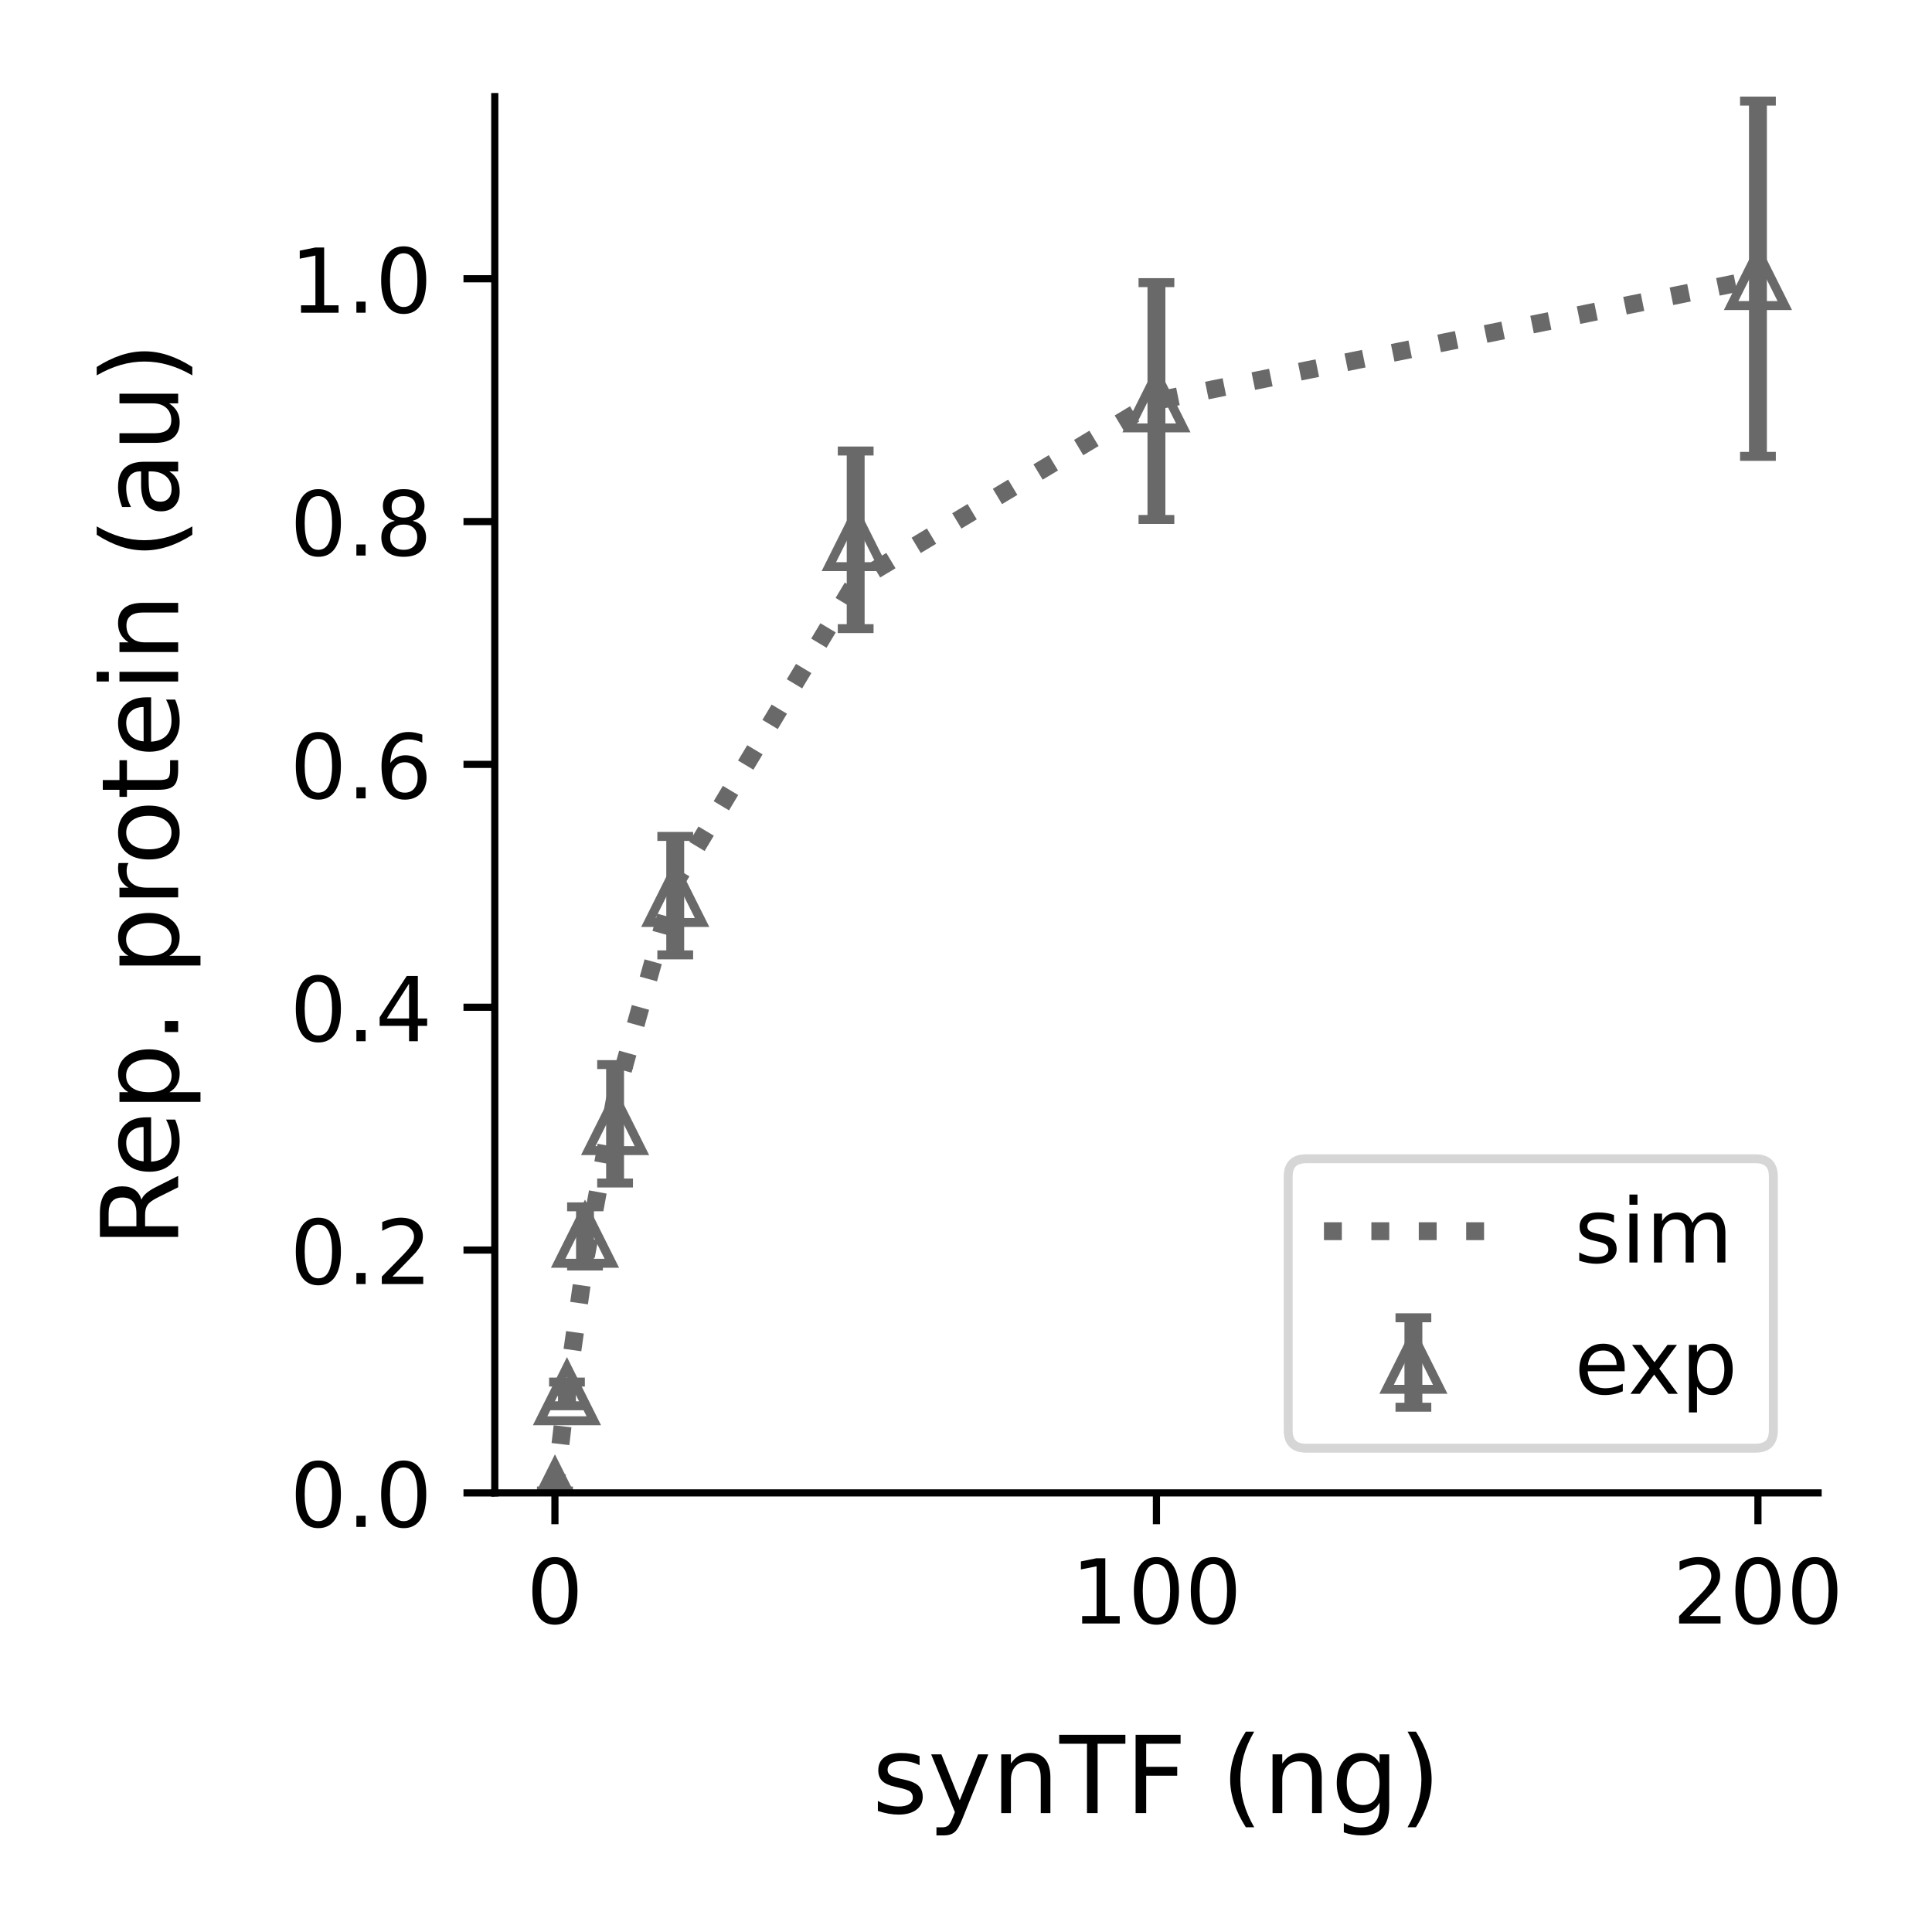
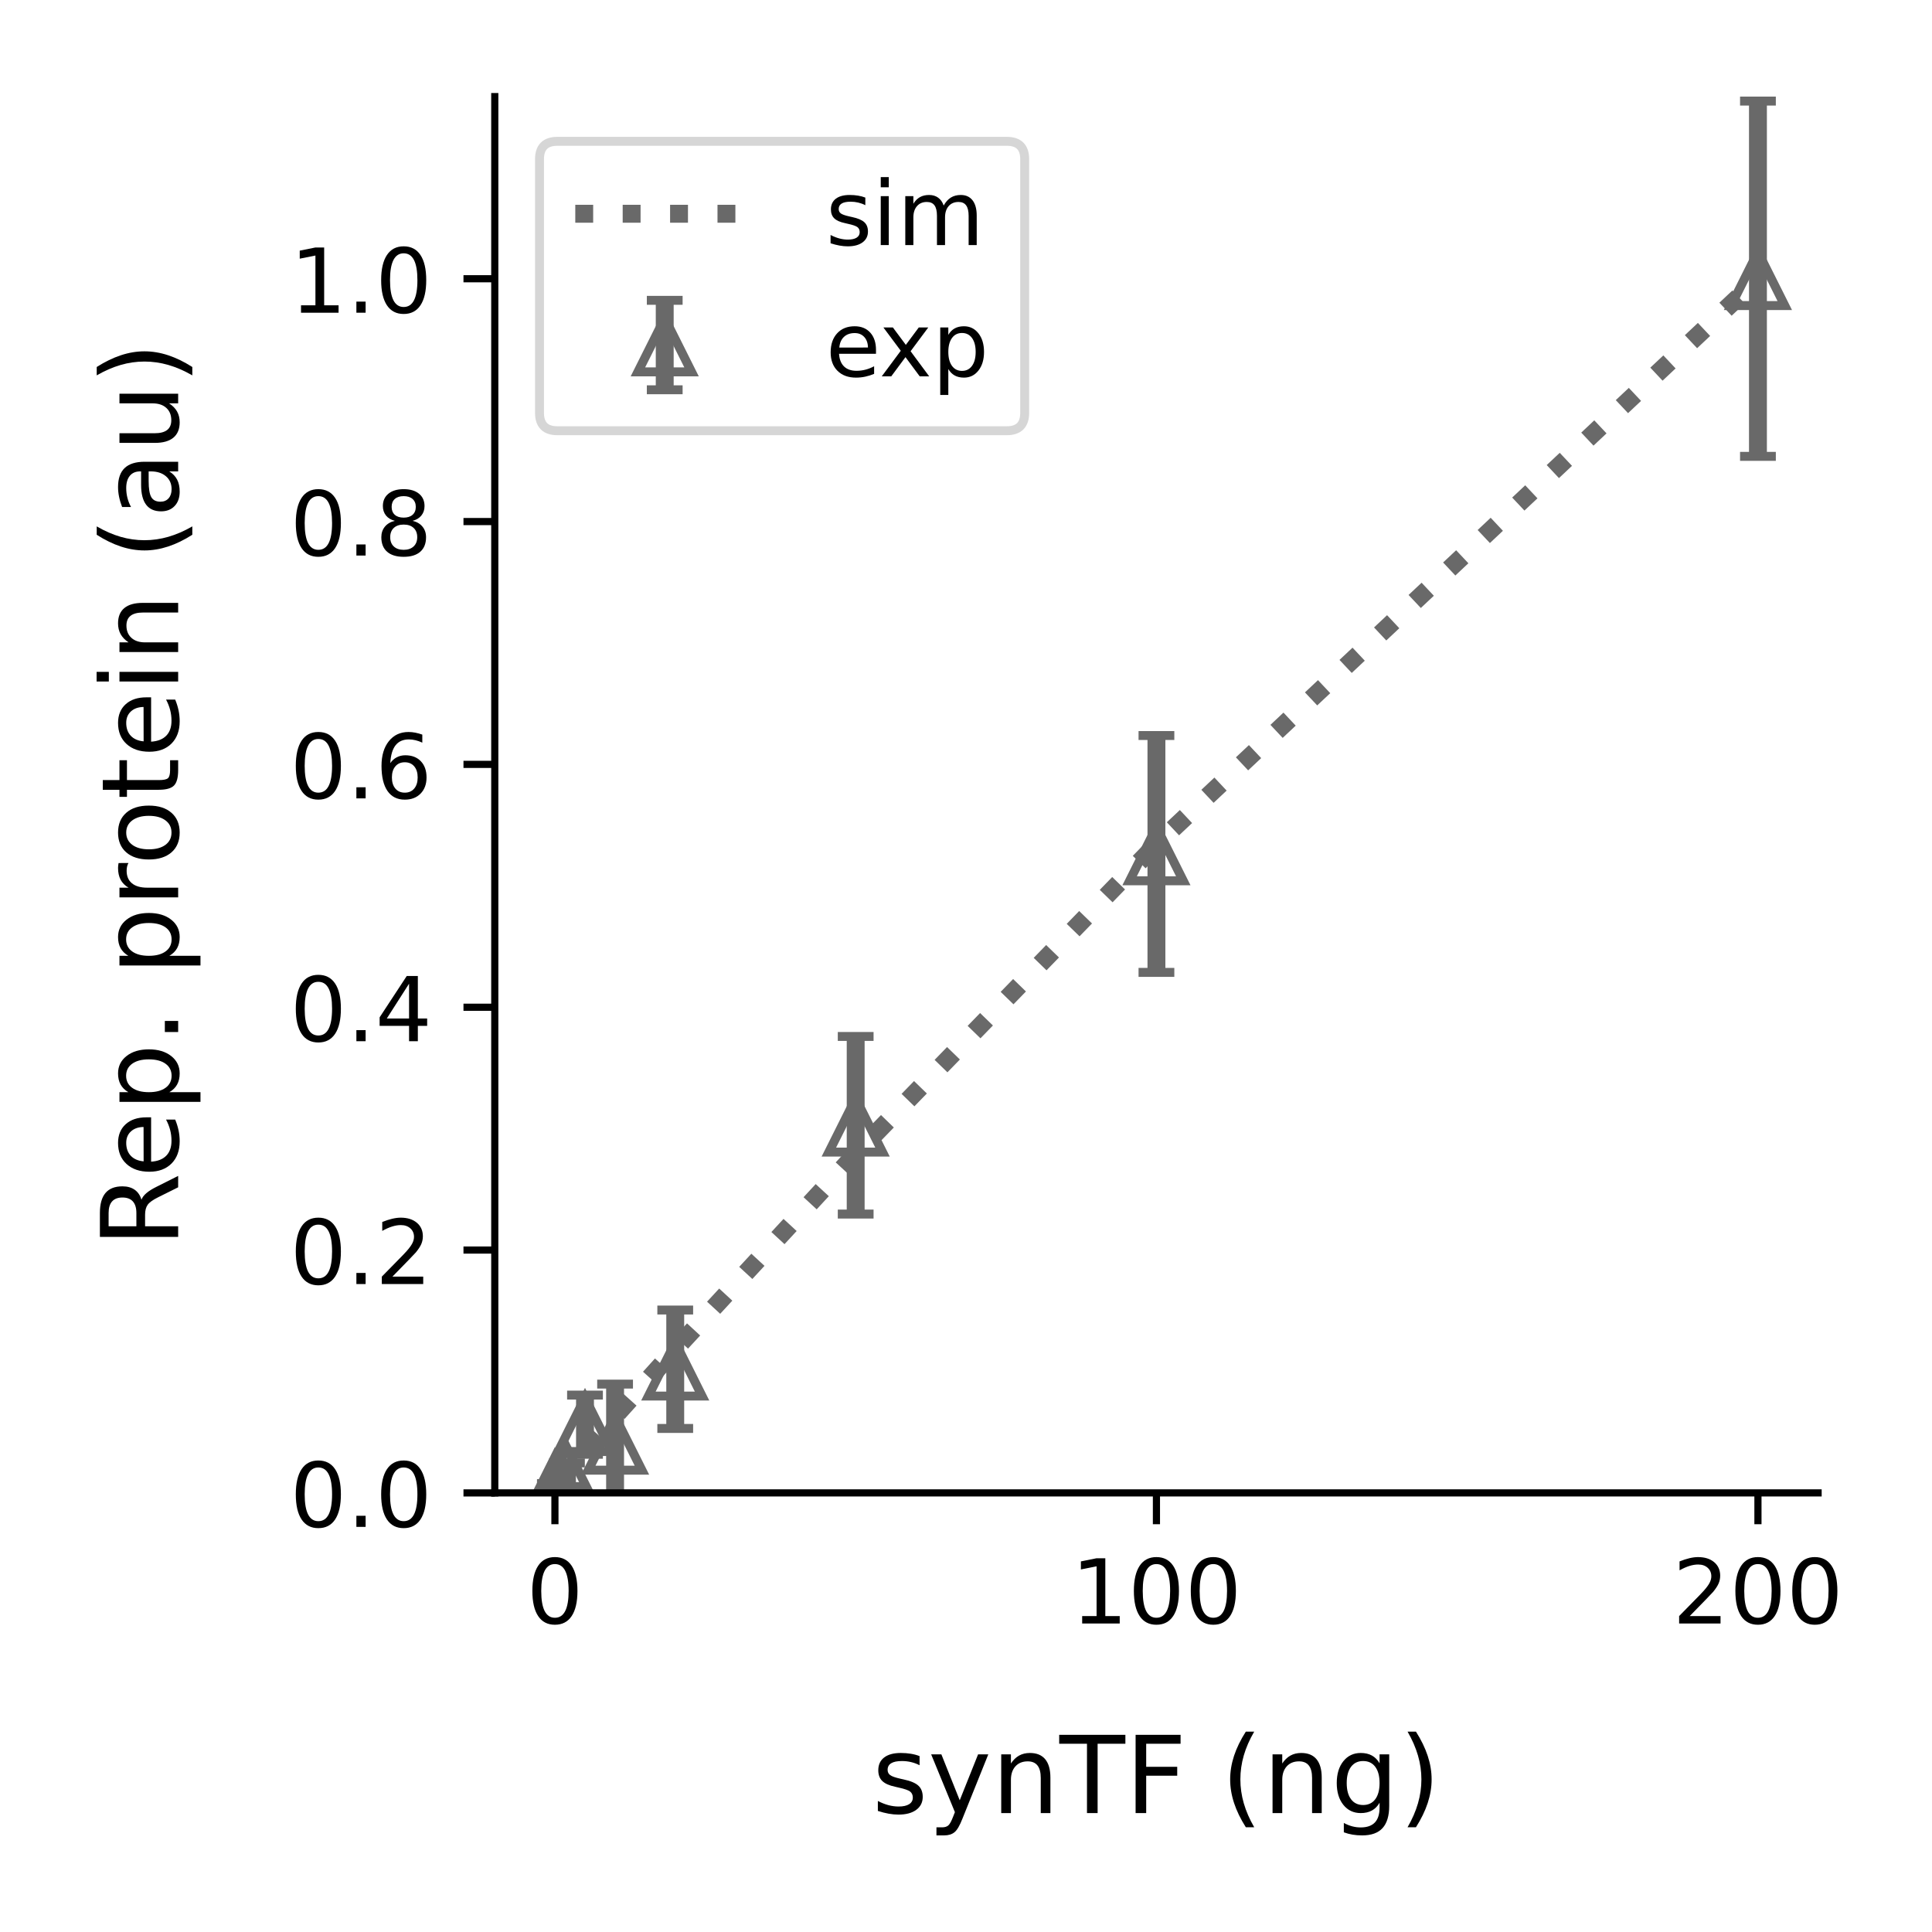
<svg xmlns="http://www.w3.org/2000/svg" xmlns:xlink="http://www.w3.org/1999/xlink" width="216pt" height="216pt" viewBox="0 0 216 216" version="1.1">
  <defs>
    <style type="text/css">*{stroke-linejoin: round; stroke-linecap: butt}</style>
  </defs>
  <g id="figure_1">
    <g id="patch_1">
      <path d="M 0 216  L 216 216  L 216 0  L 0 0  z " style="fill: #ffffff" />
    </g>
    <g id="axes_1">
      <g id="patch_2">
        <path d="M 55.317 166.908  L 203.265 166.908  L 203.265 10.8  L 55.317 10.8  z " style="fill: #ffffff" />
      </g>
      <g id="matplotlib.axis_1">
        <g id="xtick_1">
          <g id="line2d_1">
            <defs>
-               <path id="mefc488c623" d="M 0 0  L 0 3.5  " style="stroke: #000000; stroke-width: 0.8" />
-             </defs>
-             <g>
-               <use xlink:href="#mefc488c623" x="62.042" y="166.908" style="stroke: #000000; stroke-width: 0.8" />
+               <path id="m3b77d99850" d="M 0 0  L 0 3.5  " style="stroke: #000000; stroke-width: 0.8" />
+             </defs>
+             <g>
+               <use xlink:href="#m3b77d99850" x="62.042" y="166.908" style="stroke: #000000; stroke-width: 0.8" />
            </g>
          </g>
          <g id="text_1">
            <g transform="translate(58.86055 181.5066)scale(0.1 -0.1)">
              <defs>
                <path id="DejaVuSans-30" d="M 2034 4250  Q 1547 4250 1301 3770  Q 1056 3291 1056 2328  Q 1056 1369 1301 889  Q 1547 409 2034 409  Q 2525 409 2770 889  Q 3016 1369 3016 2328  Q 3016 3291 2770 3770  Q 2525 4250 2034 4250  z M 2034 4750  Q 2819 4750 3233 4129  Q 3647 3509 3647 2328  Q 3647 1150 3233 529  Q 2819 -91 2034 -91  Q 1250 -91 836 529  Q 422 1150 422 2328  Q 422 3509 836 4129  Q 1250 4750 2034 4750  z " transform="scale(0.015625)" />
              </defs>
              <use xlink:href="#DejaVuSans-30" />
            </g>
          </g>
        </g>
        <g id="xtick_2">
          <g id="line2d_2">
            <g>
-               <use xlink:href="#mefc488c623" x="129.291" y="166.908" style="stroke: #000000; stroke-width: 0.8" />
+               <use xlink:href="#m3b77d99850" x="129.291" y="166.908" style="stroke: #000000; stroke-width: 0.8" />
            </g>
          </g>
          <g id="text_2">
            <g transform="translate(119.7474 181.5066)scale(0.1 -0.1)">
              <defs>
                <path id="DejaVuSans-31" d="M 794 531  L 1825 531  L 1825 4091  L 703 3866  L 703 4441  L 1819 4666  L 2450 4666  L 2450 531  L 3481 531  L 3481 0  L 794 0  L 794 531  z " transform="scale(0.015625)" />
              </defs>
              <use xlink:href="#DejaVuSans-31" />
              <use xlink:href="#DejaVuSans-30" x="63.623" />
              <use xlink:href="#DejaVuSans-30" x="127.246" />
            </g>
          </g>
        </g>
        <g id="xtick_3">
          <g id="line2d_3">
            <g>
-               <use xlink:href="#mefc488c623" x="196.54" y="166.908" style="stroke: #000000; stroke-width: 0.8" />
+               <use xlink:href="#m3b77d99850" x="196.54" y="166.908" style="stroke: #000000; stroke-width: 0.8" />
            </g>
          </g>
          <g id="text_3">
            <g transform="translate(186.9967 181.5066)scale(0.1 -0.1)">
              <defs>
                <path id="DejaVuSans-32" d="M 1228 531  L 3431 531  L 3431 0  L 469 0  L 469 531  Q 828 903 1448 1529  Q 2069 2156 2228 2338  Q 2531 2678 2651 2914  Q 2772 3150 2772 3378  Q 2772 3750 2511 3984  Q 2250 4219 1831 4219  Q 1534 4219 1204 4116  Q 875 4013 500 3803  L 500 4441  Q 881 4594 1212 4672  Q 1544 4750 1819 4750  Q 2544 4750 2975 4387  Q 3406 4025 3406 3419  Q 3406 3131 3298 2873  Q 3191 2616 2906 2266  Q 2828 2175 2409 1742  Q 1991 1309 1228 531  z " transform="scale(0.015625)" />
              </defs>
              <use xlink:href="#DejaVuSans-32" />
              <use xlink:href="#DejaVuSans-30" x="63.623" />
              <use xlink:href="#DejaVuSans-30" x="127.246" />
            </g>
          </g>
        </g>
        <g id="text_4">
          <g transform="translate(97.4958 202.7044)scale(0.12 -0.12)">
            <defs>
              <path id="DejaVuSans-73" d="M 2834 3397  L 2834 2853  Q 2591 2978 2328 3040  Q 2066 3103 1784 3103  Q 1356 3103 1142 2972  Q 928 2841 928 2578  Q 928 2378 1081 2264  Q 1234 2150 1697 2047  L 1894 2003  Q 2506 1872 2764 1633  Q 3022 1394 3022 966  Q 3022 478 2636 193  Q 2250 -91 1575 -91  Q 1294 -91 989 -36  Q 684 19 347 128  L 347 722  Q 666 556 975 473  Q 1284 391 1588 391  Q 1994 391 2212 530  Q 2431 669 2431 922  Q 2431 1156 2273 1281  Q 2116 1406 1581 1522  L 1381 1569  Q 847 1681 609 1914  Q 372 2147 372 2553  Q 372 3047 722 3315  Q 1072 3584 1716 3584  Q 2034 3584 2315 3537  Q 2597 3491 2834 3397  z " transform="scale(0.015625)" />
              <path id="DejaVuSans-79" d="M 2059 -325  Q 1816 -950 1584 -1140  Q 1353 -1331 966 -1331  L 506 -1331  L 506 -850  L 844 -850  Q 1081 -850 1212 -737  Q 1344 -625 1503 -206  L 1606 56  L 191 3500  L 800 3500  L 1894 763  L 2988 3500  L 3597 3500  L 2059 -325  z " transform="scale(0.015625)" />
              <path id="DejaVuSans-6e" d="M 3513 2113  L 3513 0  L 2938 0  L 2938 2094  Q 2938 2591 2744 2837  Q 2550 3084 2163 3084  Q 1697 3084 1428 2787  Q 1159 2491 1159 1978  L 1159 0  L 581 0  L 581 3500  L 1159 3500  L 1159 2956  Q 1366 3272 1645 3428  Q 1925 3584 2291 3584  Q 2894 3584 3203 3211  Q 3513 2838 3513 2113  z " transform="scale(0.015625)" />
              <path id="DejaVuSans-54" d="M -19 4666  L 3928 4666  L 3928 4134  L 2272 4134  L 2272 0  L 1638 0  L 1638 4134  L -19 4134  L -19 4666  z " transform="scale(0.015625)" />
              <path id="DejaVuSans-46" d="M 628 4666  L 3309 4666  L 3309 4134  L 1259 4134  L 1259 2759  L 3109 2759  L 3109 2228  L 1259 2228  L 1259 0  L 628 0  L 628 4666  z " transform="scale(0.015625)" />
              <path id="DejaVuSans-20" transform="scale(0.015625)" />
              <path id="DejaVuSans-28" d="M 1984 4856  Q 1566 4138 1362 3434  Q 1159 2731 1159 2009  Q 1159 1288 1364 580  Q 1569 -128 1984 -844  L 1484 -844  Q 1016 -109 783 600  Q 550 1309 550 2009  Q 550 2706 781 3412  Q 1013 4119 1484 4856  L 1984 4856  z " transform="scale(0.015625)" />
              <path id="DejaVuSans-67" d="M 2906 1791  Q 2906 2416 2648 2759  Q 2391 3103 1925 3103  Q 1463 3103 1205 2759  Q 947 2416 947 1791  Q 947 1169 1205 825  Q 1463 481 1925 481  Q 2391 481 2648 825  Q 2906 1169 2906 1791  z M 3481 434  Q 3481 -459 3084 -895  Q 2688 -1331 1869 -1331  Q 1566 -1331 1297 -1286  Q 1028 -1241 775 -1147  L 775 -588  Q 1028 -725 1275 -790  Q 1522 -856 1778 -856  Q 2344 -856 2625 -561  Q 2906 -266 2906 331  L 2906 616  Q 2728 306 2450 153  Q 2172 0 1784 0  Q 1141 0 747 490  Q 353 981 353 1791  Q 353 2603 747 3093  Q 1141 3584 1784 3584  Q 2172 3584 2450 3431  Q 2728 3278 2906 2969  L 2906 3500  L 3481 3500  L 3481 434  z " transform="scale(0.015625)" />
              <path id="DejaVuSans-29" d="M 513 4856  L 1013 4856  Q 1481 4119 1714 3412  Q 1947 2706 1947 2009  Q 1947 1309 1714 600  Q 1481 -109 1013 -844  L 513 -844  Q 928 -128 1133 580  Q 1338 1288 1338 2009  Q 1338 2731 1133 3434  Q 928 4138 513 4856  z " transform="scale(0.015625)" />
            </defs>
            <use xlink:href="#DejaVuSans-73" />
            <use xlink:href="#DejaVuSans-79" x="52.1" />
            <use xlink:href="#DejaVuSans-6e" x="111.279" />
            <use xlink:href="#DejaVuSans-54" x="174.658" />
            <use xlink:href="#DejaVuSans-46" x="235.742" />
            <use xlink:href="#DejaVuSans-20" x="293.262" />
            <use xlink:href="#DejaVuSans-28" x="325.049" />
            <use xlink:href="#DejaVuSans-6e" x="364.062" />
            <use xlink:href="#DejaVuSans-67" x="427.441" />
            <use xlink:href="#DejaVuSans-29" x="490.918" />
          </g>
        </g>
      </g>
      <g id="matplotlib.axis_2">
        <g id="ytick_1">
          <g id="line2d_4">
            <defs>
-               <path id="m9d4fea7c4c" d="M 0 0  L -3.5 0  " style="stroke: #000000; stroke-width: 0.8" />
-             </defs>
-             <g>
-               <use xlink:href="#m9d4fea7c4c" x="55.317" y="166.908" style="stroke: #000000; stroke-width: 0.8" />
+               <path id="m1abd3321c8" d="M 0 0  L -3.5 0  " style="stroke: #000000; stroke-width: 0.8" />
+             </defs>
+             <g>
+               <use xlink:href="#m1abd3321c8" x="55.317" y="166.908" style="stroke: #000000; stroke-width: 0.8" />
            </g>
          </g>
          <g id="text_5">
            <g transform="translate(32.41375 170.7073)scale(0.1 -0.1)">
              <defs>
                <path id="DejaVuSans-2e" d="M 684 794  L 1344 794  L 1344 0  L 684 0  L 684 794  z " transform="scale(0.015625)" />
              </defs>
              <use xlink:href="#DejaVuSans-30" />
              <use xlink:href="#DejaVuSans-2e" x="63.623" />
              <use xlink:href="#DejaVuSans-30" x="95.41" />
            </g>
          </g>
        </g>
        <g id="ytick_2">
          <g id="line2d_5">
            <g>
-               <use xlink:href="#m9d4fea7c4c" x="55.317" y="139.759" style="stroke: #000000; stroke-width: 0.8" />
+               <use xlink:href="#m1abd3321c8" x="55.317" y="139.759" style="stroke: #000000; stroke-width: 0.8" />
            </g>
          </g>
          <g id="text_6">
            <g transform="translate(32.41375 143.5581)scale(0.1 -0.1)">
              <use xlink:href="#DejaVuSans-30" />
              <use xlink:href="#DejaVuSans-2e" x="63.623" />
              <use xlink:href="#DejaVuSans-32" x="95.41" />
            </g>
          </g>
        </g>
        <g id="ytick_3">
          <g id="line2d_6">
            <g>
-               <use xlink:href="#m9d4fea7c4c" x="55.317" y="112.61" style="stroke: #000000; stroke-width: 0.8" />
+               <use xlink:href="#m1abd3321c8" x="55.317" y="112.61" style="stroke: #000000; stroke-width: 0.8" />
            </g>
          </g>
          <g id="text_7">
            <g transform="translate(32.41375 116.4089)scale(0.1 -0.1)">
              <defs>
                <path id="DejaVuSans-34" d="M 2419 4116  L 825 1625  L 2419 1625  L 2419 4116  z M 2253 4666  L 3047 4666  L 3047 1625  L 3713 1625  L 3713 1100  L 3047 1100  L 3047 0  L 2419 0  L 2419 1100  L 313 1100  L 313 1709  L 2253 4666  z " transform="scale(0.015625)" />
              </defs>
              <use xlink:href="#DejaVuSans-30" />
              <use xlink:href="#DejaVuSans-2e" x="63.623" />
              <use xlink:href="#DejaVuSans-34" x="95.41" />
            </g>
          </g>
        </g>
        <g id="ytick_4">
          <g id="line2d_7">
            <g>
-               <use xlink:href="#m9d4fea7c4c" x="55.317" y="85.46" style="stroke: #000000; stroke-width: 0.8" />
+               <use xlink:href="#m1abd3321c8" x="55.317" y="85.46" style="stroke: #000000; stroke-width: 0.8" />
            </g>
          </g>
          <g id="text_8">
            <g transform="translate(32.41375 89.25963)scale(0.1 -0.1)">
              <defs>
                <path id="DejaVuSans-36" d="M 2113 2584  Q 1688 2584 1439 2293  Q 1191 2003 1191 1497  Q 1191 994 1439 701  Q 1688 409 2113 409  Q 2538 409 2786 701  Q 3034 994 3034 1497  Q 3034 2003 2786 2293  Q 2538 2584 2113 2584  z M 3366 4563  L 3366 3988  Q 3128 4100 2886 4159  Q 2644 4219 2406 4219  Q 1781 4219 1451 3797  Q 1122 3375 1075 2522  Q 1259 2794 1537 2939  Q 1816 3084 2150 3084  Q 2853 3084 3261 2657  Q 3669 2231 3669 1497  Q 3669 778 3244 343  Q 2819 -91 2113 -91  Q 1303 -91 875 529  Q 447 1150 447 2328  Q 447 3434 972 4092  Q 1497 4750 2381 4750  Q 2619 4750 2861 4703  Q 3103 4656 3366 4563  z " transform="scale(0.015625)" />
              </defs>
              <use xlink:href="#DejaVuSans-30" />
              <use xlink:href="#DejaVuSans-2e" x="63.623" />
              <use xlink:href="#DejaVuSans-36" x="95.41" />
            </g>
          </g>
        </g>
        <g id="ytick_5">
          <g id="line2d_8">
            <g>
-               <use xlink:href="#m9d4fea7c4c" x="55.317" y="58.311" style="stroke: #000000; stroke-width: 0.8" />
+               <use xlink:href="#m1abd3321c8" x="55.317" y="58.311" style="stroke: #000000; stroke-width: 0.8" />
            </g>
          </g>
          <g id="text_9">
            <g transform="translate(32.41375 62.11039)scale(0.1 -0.1)">
              <defs>
                <path id="DejaVuSans-38" d="M 2034 2216  Q 1584 2216 1326 1975  Q 1069 1734 1069 1313  Q 1069 891 1326 650  Q 1584 409 2034 409  Q 2484 409 2743 651  Q 3003 894 3003 1313  Q 3003 1734 2745 1975  Q 2488 2216 2034 2216  z M 1403 2484  Q 997 2584 770 2862  Q 544 3141 544 3541  Q 544 4100 942 4425  Q 1341 4750 2034 4750  Q 2731 4750 3128 4425  Q 3525 4100 3525 3541  Q 3525 3141 3298 2862  Q 3072 2584 2669 2484  Q 3125 2378 3379 2068  Q 3634 1759 3634 1313  Q 3634 634 3220 271  Q 2806 -91 2034 -91  Q 1263 -91 848 271  Q 434 634 434 1313  Q 434 1759 690 2068  Q 947 2378 1403 2484  z M 1172 3481  Q 1172 3119 1398 2916  Q 1625 2713 2034 2713  Q 2441 2713 2670 2916  Q 2900 3119 2900 3481  Q 2900 3844 2670 4047  Q 2441 4250 2034 4250  Q 1625 4250 1398 4047  Q 1172 3844 1172 3481  z " transform="scale(0.015625)" />
              </defs>
              <use xlink:href="#DejaVuSans-30" />
              <use xlink:href="#DejaVuSans-2e" x="63.623" />
              <use xlink:href="#DejaVuSans-38" x="95.41" />
            </g>
          </g>
        </g>
        <g id="ytick_6">
          <g id="line2d_9">
            <g>
-               <use xlink:href="#m9d4fea7c4c" x="55.317" y="31.162" style="stroke: #000000; stroke-width: 0.8" />
+               <use xlink:href="#m1abd3321c8" x="55.317" y="31.162" style="stroke: #000000; stroke-width: 0.8" />
            </g>
          </g>
          <g id="text_10">
            <g transform="translate(32.41375 34.96115)scale(0.1 -0.1)">
              <use xlink:href="#DejaVuSans-31" />
              <use xlink:href="#DejaVuSans-2e" x="63.623" />
              <use xlink:href="#DejaVuSans-30" x="95.41" />
            </g>
          </g>
        </g>
        <g id="text_11">
          <g transform="translate(19.91812 139.4613)rotate(-90)scale(0.12 -0.12)">
            <defs>
              <path id="DejaVuSans-52" d="M 2841 2188  Q 3044 2119 3236 1894  Q 3428 1669 3622 1275  L 4263 0  L 3584 0  L 2988 1197  Q 2756 1666 2539 1819  Q 2322 1972 1947 1972  L 1259 1972  L 1259 0  L 628 0  L 628 4666  L 2053 4666  Q 2853 4666 3247 4331  Q 3641 3997 3641 3322  Q 3641 2881 3436 2590  Q 3231 2300 2841 2188  z M 1259 4147  L 1259 2491  L 2053 2491  Q 2509 2491 2742 2702  Q 2975 2913 2975 3322  Q 2975 3731 2742 3939  Q 2509 4147 2053 4147  L 1259 4147  z " transform="scale(0.015625)" />
              <path id="DejaVuSans-65" d="M 3597 1894  L 3597 1613  L 953 1613  Q 991 1019 1311 708  Q 1631 397 2203 397  Q 2534 397 2845 478  Q 3156 559 3463 722  L 3463 178  Q 3153 47 2828 -22  Q 2503 -91 2169 -91  Q 1331 -91 842 396  Q 353 884 353 1716  Q 353 2575 817 3079  Q 1281 3584 2069 3584  Q 2775 3584 3186 3129  Q 3597 2675 3597 1894  z M 3022 2063  Q 3016 2534 2758 2815  Q 2500 3097 2075 3097  Q 1594 3097 1305 2825  Q 1016 2553 972 2059  L 3022 2063  z " transform="scale(0.015625)" />
              <path id="DejaVuSans-70" d="M 1159 525  L 1159 -1331  L 581 -1331  L 581 3500  L 1159 3500  L 1159 2969  Q 1341 3281 1617 3432  Q 1894 3584 2278 3584  Q 2916 3584 3314 3078  Q 3713 2572 3713 1747  Q 3713 922 3314 415  Q 2916 -91 2278 -91  Q 1894 -91 1617 61  Q 1341 213 1159 525  z M 3116 1747  Q 3116 2381 2855 2742  Q 2594 3103 2138 3103  Q 1681 3103 1420 2742  Q 1159 2381 1159 1747  Q 1159 1113 1420 752  Q 1681 391 2138 391  Q 2594 391 2855 752  Q 3116 1113 3116 1747  z " transform="scale(0.015625)" />
              <path id="DejaVuSans-72" d="M 2631 2963  Q 2534 3019 2420 3045  Q 2306 3072 2169 3072  Q 1681 3072 1420 2755  Q 1159 2438 1159 1844  L 1159 0  L 581 0  L 581 3500  L 1159 3500  L 1159 2956  Q 1341 3275 1631 3429  Q 1922 3584 2338 3584  Q 2397 3584 2469 3576  Q 2541 3569 2628 3553  L 2631 2963  z " transform="scale(0.015625)" />
              <path id="DejaVuSans-6f" d="M 1959 3097  Q 1497 3097 1228 2736  Q 959 2375 959 1747  Q 959 1119 1226 758  Q 1494 397 1959 397  Q 2419 397 2687 759  Q 2956 1122 2956 1747  Q 2956 2369 2687 2733  Q 2419 3097 1959 3097  z M 1959 3584  Q 2709 3584 3137 3096  Q 3566 2609 3566 1747  Q 3566 888 3137 398  Q 2709 -91 1959 -91  Q 1206 -91 779 398  Q 353 888 353 1747  Q 353 2609 779 3096  Q 1206 3584 1959 3584  z " transform="scale(0.015625)" />
              <path id="DejaVuSans-74" d="M 1172 4494  L 1172 3500  L 2356 3500  L 2356 3053  L 1172 3053  L 1172 1153  Q 1172 725 1289 603  Q 1406 481 1766 481  L 2356 481  L 2356 0  L 1766 0  Q 1100 0 847 248  Q 594 497 594 1153  L 594 3053  L 172 3053  L 172 3500  L 594 3500  L 594 4494  L 1172 4494  z " transform="scale(0.015625)" />
              <path id="DejaVuSans-69" d="M 603 3500  L 1178 3500  L 1178 0  L 603 0  L 603 3500  z M 603 4863  L 1178 4863  L 1178 4134  L 603 4134  L 603 4863  z " transform="scale(0.015625)" />
              <path id="DejaVuSans-61" d="M 2194 1759  Q 1497 1759 1228 1600  Q 959 1441 959 1056  Q 959 750 1161 570  Q 1363 391 1709 391  Q 2188 391 2477 730  Q 2766 1069 2766 1631  L 2766 1759  L 2194 1759  z M 3341 1997  L 3341 0  L 2766 0  L 2766 531  Q 2569 213 2275 61  Q 1981 -91 1556 -91  Q 1019 -91 701 211  Q 384 513 384 1019  Q 384 1609 779 1909  Q 1175 2209 1959 2209  L 2766 2209  L 2766 2266  Q 2766 2663 2505 2880  Q 2244 3097 1772 3097  Q 1472 3097 1187 3025  Q 903 2953 641 2809  L 641 3341  Q 956 3463 1253 3523  Q 1550 3584 1831 3584  Q 2591 3584 2966 3190  Q 3341 2797 3341 1997  z " transform="scale(0.015625)" />
              <path id="DejaVuSans-75" d="M 544 1381  L 544 3500  L 1119 3500  L 1119 1403  Q 1119 906 1312 657  Q 1506 409 1894 409  Q 2359 409 2629 706  Q 2900 1003 2900 1516  L 2900 3500  L 3475 3500  L 3475 0  L 2900 0  L 2900 538  Q 2691 219 2414 64  Q 2138 -91 1772 -91  Q 1169 -91 856 284  Q 544 659 544 1381  z M 1991 3584  L 1991 3584  z " transform="scale(0.015625)" />
            </defs>
            <use xlink:href="#DejaVuSans-52" />
            <use xlink:href="#DejaVuSans-65" x="64.982" />
            <use xlink:href="#DejaVuSans-70" x="126.506" />
            <use xlink:href="#DejaVuSans-2e" x="189.982" />
            <use xlink:href="#DejaVuSans-20" x="221.77" />
            <use xlink:href="#DejaVuSans-70" x="253.557" />
            <use xlink:href="#DejaVuSans-72" x="317.033" />
            <use xlink:href="#DejaVuSans-6f" x="355.896" />
            <use xlink:href="#DejaVuSans-74" x="417.078" />
            <use xlink:href="#DejaVuSans-65" x="456.287" />
            <use xlink:href="#DejaVuSans-69" x="517.811" />
            <use xlink:href="#DejaVuSans-6e" x="545.594" />
            <use xlink:href="#DejaVuSans-20" x="608.973" />
            <use xlink:href="#DejaVuSans-28" x="640.76" />
            <use xlink:href="#DejaVuSans-61" x="679.773" />
            <use xlink:href="#DejaVuSans-75" x="741.053" />
            <use xlink:href="#DejaVuSans-29" x="804.432" />
          </g>
        </g>
      </g>
      <g id="line2d_10">
-         <path d="M 62.042 166.713  L 63.387 155.264  L 65.404 141.023  L 68.767 122.814  L 75.492 98.68  L 95.666 65.045  L 129.291 44.806  L 196.54 31.162  " clip-path="url(#p1b40001468)" style="fill: none; stroke-dasharray: 2,3.3; stroke-dashoffset: 0; stroke: #696969; stroke-width: 2" />
+         <path d="M 62.042 165.891  L 63.387 164.369  L 65.404 162.095  L 68.767 158.324  L 75.492 150.854  L 95.666 129.012  L 129.291 94.396  L 196.54 31.162  " clip-path="url(#p4814beff87)" style="fill: none; stroke-dasharray: 2,3.3; stroke-dashoffset: 0; stroke: #696969; stroke-width: 2" />
      </g>
      <g id="LineCollection_1">
-         <path d="M 62.042 166.733  L 62.042 166.693  " clip-path="url(#p1b40001468)" style="fill: none; stroke: #696969; stroke-width: 2" />
-         <path d="M 63.387 157.166  L 63.387 154.519  " clip-path="url(#p1b40001468)" style="fill: none; stroke: #696969; stroke-width: 2" />
-         <path d="M 65.404 141.544  L 65.404 134.924  " clip-path="url(#p1b40001468)" style="fill: none; stroke: #696969; stroke-width: 2" />
-         <path d="M 68.767 132.261  L 68.767 119.021  " clip-path="url(#p1b40001468)" style="fill: none; stroke: #696969; stroke-width: 2" />
-         <path d="M 75.492 106.755  L 75.492 93.515  " clip-path="url(#p1b40001468)" style="fill: none; stroke: #696969; stroke-width: 2" />
-         <path d="M 95.666 70.281  L 95.666 50.422  " clip-path="url(#p1b40001468)" style="fill: none; stroke: #696969; stroke-width: 2" />
-         <path d="M 129.291 58.079  L 129.291 31.6  " clip-path="url(#p1b40001468)" style="fill: none; stroke: #696969; stroke-width: 2" />
-         <path d="M 196.54 51.021  L 196.54 11.302  " clip-path="url(#p1b40001468)" style="fill: none; stroke: #696969; stroke-width: 2" />
+         <path d="M 62.042 165.911  L 62.042 165.871  " clip-path="url(#p4814beff87)" style="fill: none; stroke: #696969; stroke-width: 2" />
+         <path d="M 63.387 166.203  L 63.387 163.556  " clip-path="url(#p4814beff87)" style="fill: none; stroke: #696969; stroke-width: 2" />
+         <path d="M 65.404 162.591  L 65.404 155.971  " clip-path="url(#p4814beff87)" style="fill: none; stroke: #696969; stroke-width: 2" />
+         <path d="M 68.767 167.986  L 68.767 154.746  " clip-path="url(#p4814beff87)" style="fill: none; stroke: #696969; stroke-width: 2" />
+         <path d="M 75.492 159.702  L 75.492 146.462  " clip-path="url(#p4814beff87)" style="fill: none; stroke: #696969; stroke-width: 2" />
+         <path d="M 95.666 135.735  L 95.666 115.876  " clip-path="url(#p4814beff87)" style="fill: none; stroke: #696969; stroke-width: 2" />
+         <path d="M 129.291 108.713  L 129.291 82.233  " clip-path="url(#p4814beff87)" style="fill: none; stroke: #696969; stroke-width: 2" />
+         <path d="M 196.54 51.021  L 196.54 11.302  " clip-path="url(#p4814beff87)" style="fill: none; stroke: #696969; stroke-width: 2" />
      </g>
      <g id="line2d_11">
        <defs>
-           <path id="m1c017c2d2c" d="M 2 0  L -2 -0  " style="stroke: #696969" />
+           <path id="m76560ffabe" d="M 2 0  L -2 -0  " style="stroke: #696969" />
        </defs>
-         <g clip-path="url(#p1b40001468)">
-           <use xlink:href="#m1c017c2d2c" x="62.042" y="166.733" style="fill: #696969; stroke: #696969" />
-           <use xlink:href="#m1c017c2d2c" x="63.387" y="157.166" style="fill: #696969; stroke: #696969" />
-           <use xlink:href="#m1c017c2d2c" x="65.404" y="141.544" style="fill: #696969; stroke: #696969" />
-           <use xlink:href="#m1c017c2d2c" x="68.767" y="132.261" style="fill: #696969; stroke: #696969" />
-           <use xlink:href="#m1c017c2d2c" x="75.492" y="106.755" style="fill: #696969; stroke: #696969" />
-           <use xlink:href="#m1c017c2d2c" x="95.666" y="70.281" style="fill: #696969; stroke: #696969" />
-           <use xlink:href="#m1c017c2d2c" x="129.291" y="58.079" style="fill: #696969; stroke: #696969" />
-           <use xlink:href="#m1c017c2d2c" x="196.54" y="51.021" style="fill: #696969; stroke: #696969" />
+         <g clip-path="url(#p4814beff87)">
+           <use xlink:href="#m76560ffabe" x="62.042" y="165.911" style="fill: #696969; stroke: #696969" />
+           <use xlink:href="#m76560ffabe" x="63.387" y="166.203" style="fill: #696969; stroke: #696969" />
+           <use xlink:href="#m76560ffabe" x="65.404" y="162.591" style="fill: #696969; stroke: #696969" />
+           <use xlink:href="#m76560ffabe" x="68.767" y="167.986" style="fill: #696969; stroke: #696969" />
+           <use xlink:href="#m76560ffabe" x="75.492" y="159.702" style="fill: #696969; stroke: #696969" />
+           <use xlink:href="#m76560ffabe" x="95.666" y="135.735" style="fill: #696969; stroke: #696969" />
+           <use xlink:href="#m76560ffabe" x="129.291" y="108.713" style="fill: #696969; stroke: #696969" />
+           <use xlink:href="#m76560ffabe" x="196.54" y="51.021" style="fill: #696969; stroke: #696969" />
        </g>
      </g>
      <g id="line2d_12">
-         <g clip-path="url(#p1b40001468)">
-           <use xlink:href="#m1c017c2d2c" x="62.042" y="166.693" style="fill: #696969; stroke: #696969" />
-           <use xlink:href="#m1c017c2d2c" x="63.387" y="154.519" style="fill: #696969; stroke: #696969" />
-           <use xlink:href="#m1c017c2d2c" x="65.404" y="134.924" style="fill: #696969; stroke: #696969" />
-           <use xlink:href="#m1c017c2d2c" x="68.767" y="119.021" style="fill: #696969; stroke: #696969" />
-           <use xlink:href="#m1c017c2d2c" x="75.492" y="93.515" style="fill: #696969; stroke: #696969" />
-           <use xlink:href="#m1c017c2d2c" x="95.666" y="50.422" style="fill: #696969; stroke: #696969" />
-           <use xlink:href="#m1c017c2d2c" x="129.291" y="31.6" style="fill: #696969; stroke: #696969" />
-           <use xlink:href="#m1c017c2d2c" x="196.54" y="11.302" style="fill: #696969; stroke: #696969" />
+         <g clip-path="url(#p4814beff87)">
+           <use xlink:href="#m76560ffabe" x="62.042" y="165.871" style="fill: #696969; stroke: #696969" />
+           <use xlink:href="#m76560ffabe" x="63.387" y="163.556" style="fill: #696969; stroke: #696969" />
+           <use xlink:href="#m76560ffabe" x="65.404" y="155.971" style="fill: #696969; stroke: #696969" />
+           <use xlink:href="#m76560ffabe" x="68.767" y="154.746" style="fill: #696969; stroke: #696969" />
+           <use xlink:href="#m76560ffabe" x="75.492" y="146.462" style="fill: #696969; stroke: #696969" />
+           <use xlink:href="#m76560ffabe" x="95.666" y="115.876" style="fill: #696969; stroke: #696969" />
+           <use xlink:href="#m76560ffabe" x="129.291" y="82.233" style="fill: #696969; stroke: #696969" />
+           <use xlink:href="#m76560ffabe" x="196.54" y="11.302" style="fill: #696969; stroke: #696969" />
        </g>
      </g>
      <g id="line2d_13">
        <defs>
-           <path id="m418ea7ac6f" d="M 0 -3  L -3 3  L 3 3  z " style="stroke: #696969; stroke-linejoin: miter" />
+           <path id="m5d35a2eb9e" d="M 0 -3  L -3 3  L 3 3  z " style="stroke: #696969; stroke-linejoin: miter" />
        </defs>
-         <g clip-path="url(#p1b40001468)">
-           <use xlink:href="#m418ea7ac6f" x="62.042" y="166.713" style="fill-opacity: 0; stroke: #696969; stroke-linejoin: miter" />
-           <use xlink:href="#m418ea7ac6f" x="63.387" y="155.842" style="fill-opacity: 0; stroke: #696969; stroke-linejoin: miter" />
-           <use xlink:href="#m418ea7ac6f" x="65.404" y="138.234" style="fill-opacity: 0; stroke: #696969; stroke-linejoin: miter" />
-           <use xlink:href="#m418ea7ac6f" x="68.767" y="125.641" style="fill-opacity: 0; stroke: #696969; stroke-linejoin: miter" />
-           <use xlink:href="#m418ea7ac6f" x="75.492" y="100.135" style="fill-opacity: 0; stroke: #696969; stroke-linejoin: miter" />
-           <use xlink:href="#m418ea7ac6f" x="95.666" y="60.352" style="fill-opacity: 0; stroke: #696969; stroke-linejoin: miter" />
-           <use xlink:href="#m418ea7ac6f" x="129.291" y="44.839" style="fill-opacity: 0; stroke: #696969; stroke-linejoin: miter" />
-           <use xlink:href="#m418ea7ac6f" x="196.54" y="31.162" style="fill-opacity: 0; stroke: #696969; stroke-linejoin: miter" />
+         <g clip-path="url(#p4814beff87)">
+           <use xlink:href="#m5d35a2eb9e" x="62.042" y="165.891" style="fill-opacity: 0; stroke: #696969; stroke-linejoin: miter" />
+           <use xlink:href="#m5d35a2eb9e" x="63.387" y="164.88" style="fill-opacity: 0; stroke: #696969; stroke-linejoin: miter" />
+           <use xlink:href="#m5d35a2eb9e" x="65.404" y="159.281" style="fill-opacity: 0; stroke: #696969; stroke-linejoin: miter" />
+           <use xlink:href="#m5d35a2eb9e" x="68.767" y="161.366" style="fill-opacity: 0; stroke: #696969; stroke-linejoin: miter" />
+           <use xlink:href="#m5d35a2eb9e" x="75.492" y="153.082" style="fill-opacity: 0; stroke: #696969; stroke-linejoin: miter" />
+           <use xlink:href="#m5d35a2eb9e" x="95.666" y="125.805" style="fill-opacity: 0; stroke: #696969; stroke-linejoin: miter" />
+           <use xlink:href="#m5d35a2eb9e" x="129.291" y="95.473" style="fill-opacity: 0; stroke: #696969; stroke-linejoin: miter" />
+           <use xlink:href="#m5d35a2eb9e" x="196.54" y="31.162" style="fill-opacity: 0; stroke: #696969; stroke-linejoin: miter" />
        </g>
      </g>
      <g id="patch_3">
        <path d="M 55.317 166.908  L 55.317 10.8  " style="fill: none; stroke: #000000; stroke-width: 0.8; stroke-linejoin: miter; stroke-linecap: square" />
      </g>
      <g id="patch_4">
        <path d="M 55.317 166.908  L 203.265 166.908  " style="fill: none; stroke: #000000; stroke-width: 0.8; stroke-linejoin: miter; stroke-linecap: square" />
      </g>
      <g id="legend_1">
        <g id="patch_5">
-           <path d="M 146.02 161.908  L 196.265 161.908  Q 198.265 161.908 198.265 159.908  L 198.265 131.552  Q 198.265 129.552 196.265 129.552  L 146.02 129.552  Q 144.02 129.552 144.02 131.552  L 144.02 159.908  Q 144.02 161.908 146.02 161.908  z " style="fill: #ffffff; opacity: 0.8; stroke: #cccccc; stroke-linejoin: miter" />
+           <path d="M 62.317 48.156  L 112.562 48.156  Q 114.562 48.156 114.562 46.156  L 114.562 17.8  Q 114.562 15.8 112.562 15.8  L 62.317 15.8  Q 60.317 15.8 60.317 17.8  L 60.317 46.156  Q 60.317 48.156 62.317 48.156  z " style="fill: #ffffff; opacity: 0.8; stroke: #cccccc; stroke-linejoin: miter" />
        </g>
        <g id="line2d_14">
-           <path d="M 148.02 137.65  L 158.02 137.65  L 168.02 137.65  " style="fill: none; stroke-dasharray: 2,3.3; stroke-dashoffset: 0; stroke: #696969; stroke-width: 2" />
+           <path d="M 64.317 23.898  L 74.317 23.898  L 84.317 23.898  " style="fill: none; stroke-dasharray: 2,3.3; stroke-dashoffset: 0; stroke: #696969; stroke-width: 2" />
        </g>
        <g id="text_12">
-           <g transform="translate(176.02 141.1503)scale(0.1 -0.1)">
+           <g transform="translate(92.31687 27.39844)scale(0.1 -0.1)">
            <defs>
              <path id="DejaVuSans-6d" d="M 3328 2828  Q 3544 3216 3844 3400  Q 4144 3584 4550 3584  Q 5097 3584 5394 3201  Q 5691 2819 5691 2113  L 5691 0  L 5113 0  L 5113 2094  Q 5113 2597 4934 2840  Q 4756 3084 4391 3084  Q 3944 3084 3684 2787  Q 3425 2491 3425 1978  L 3425 0  L 2847 0  L 2847 2094  Q 2847 2600 2669 2842  Q 2491 3084 2119 3084  Q 1678 3084 1418 2786  Q 1159 2488 1159 1978  L 1159 0  L 581 0  L 581 3500  L 1159 3500  L 1159 2956  Q 1356 3278 1631 3431  Q 1906 3584 2284 3584  Q 2666 3584 2933 3390  Q 3200 3197 3328 2828  z " transform="scale(0.015625)" />
            </defs>
            <use xlink:href="#DejaVuSans-73" />
            <use xlink:href="#DejaVuSans-69" x="52.1" />
            <use xlink:href="#DejaVuSans-6d" x="79.883" />
          </g>
        </g>
        <g id="LineCollection_2">
-           <path d="M 158.02 157.328  L 158.02 147.328  " style="fill: none; stroke: #696969; stroke-width: 2" />
+           <path d="M 74.317 43.577  L 74.317 33.577  " style="fill: none; stroke: #696969; stroke-width: 2" />
        </g>
        <g id="line2d_15">
          <g>
-             <use xlink:href="#m1c017c2d2c" x="158.02" y="157.328" style="fill: #696969; stroke: #696969" />
+             <use xlink:href="#m76560ffabe" x="74.317" y="43.577" style="fill: #696969; stroke: #696969" />
          </g>
        </g>
        <g id="line2d_16">
          <g>
-             <use xlink:href="#m1c017c2d2c" x="158.02" y="147.328" style="fill: #696969; stroke: #696969" />
+             <use xlink:href="#m76560ffabe" x="74.317" y="33.577" style="fill: #696969; stroke: #696969" />
          </g>
        </g>
        <g id="line2d_17" />
        <g id="line2d_18">
          <g>
-             <use xlink:href="#m418ea7ac6f" x="158.02" y="152.328" style="fill-opacity: 0; stroke: #696969; stroke-linejoin: miter" />
+             <use xlink:href="#m5d35a2eb9e" x="74.317" y="38.577" style="fill-opacity: 0; stroke: #696969; stroke-linejoin: miter" />
          </g>
        </g>
        <g id="text_13">
-           <g transform="translate(176.02 155.8284)scale(0.1 -0.1)">
+           <g transform="translate(92.31687 42.07656)scale(0.1 -0.1)">
            <defs>
              <path id="DejaVuSans-78" d="M 3513 3500  L 2247 1797  L 3578 0  L 2900 0  L 1881 1375  L 863 0  L 184 0  L 1544 1831  L 300 3500  L 978 3500  L 1906 2253  L 2834 3500  L 3513 3500  z " transform="scale(0.015625)" />
            </defs>
            <use xlink:href="#DejaVuSans-65" />
            <use xlink:href="#DejaVuSans-78" x="59.773" />
            <use xlink:href="#DejaVuSans-70" x="118.953" />
          </g>
        </g>
      </g>
    </g>
  </g>
  <defs>
-     <clipPath id="p1b40001468">
+     <clipPath id="p4814beff87">
      <rect x="55.317" y="10.8" width="147.948" height="156.108" />
    </clipPath>
  </defs>
</svg>
